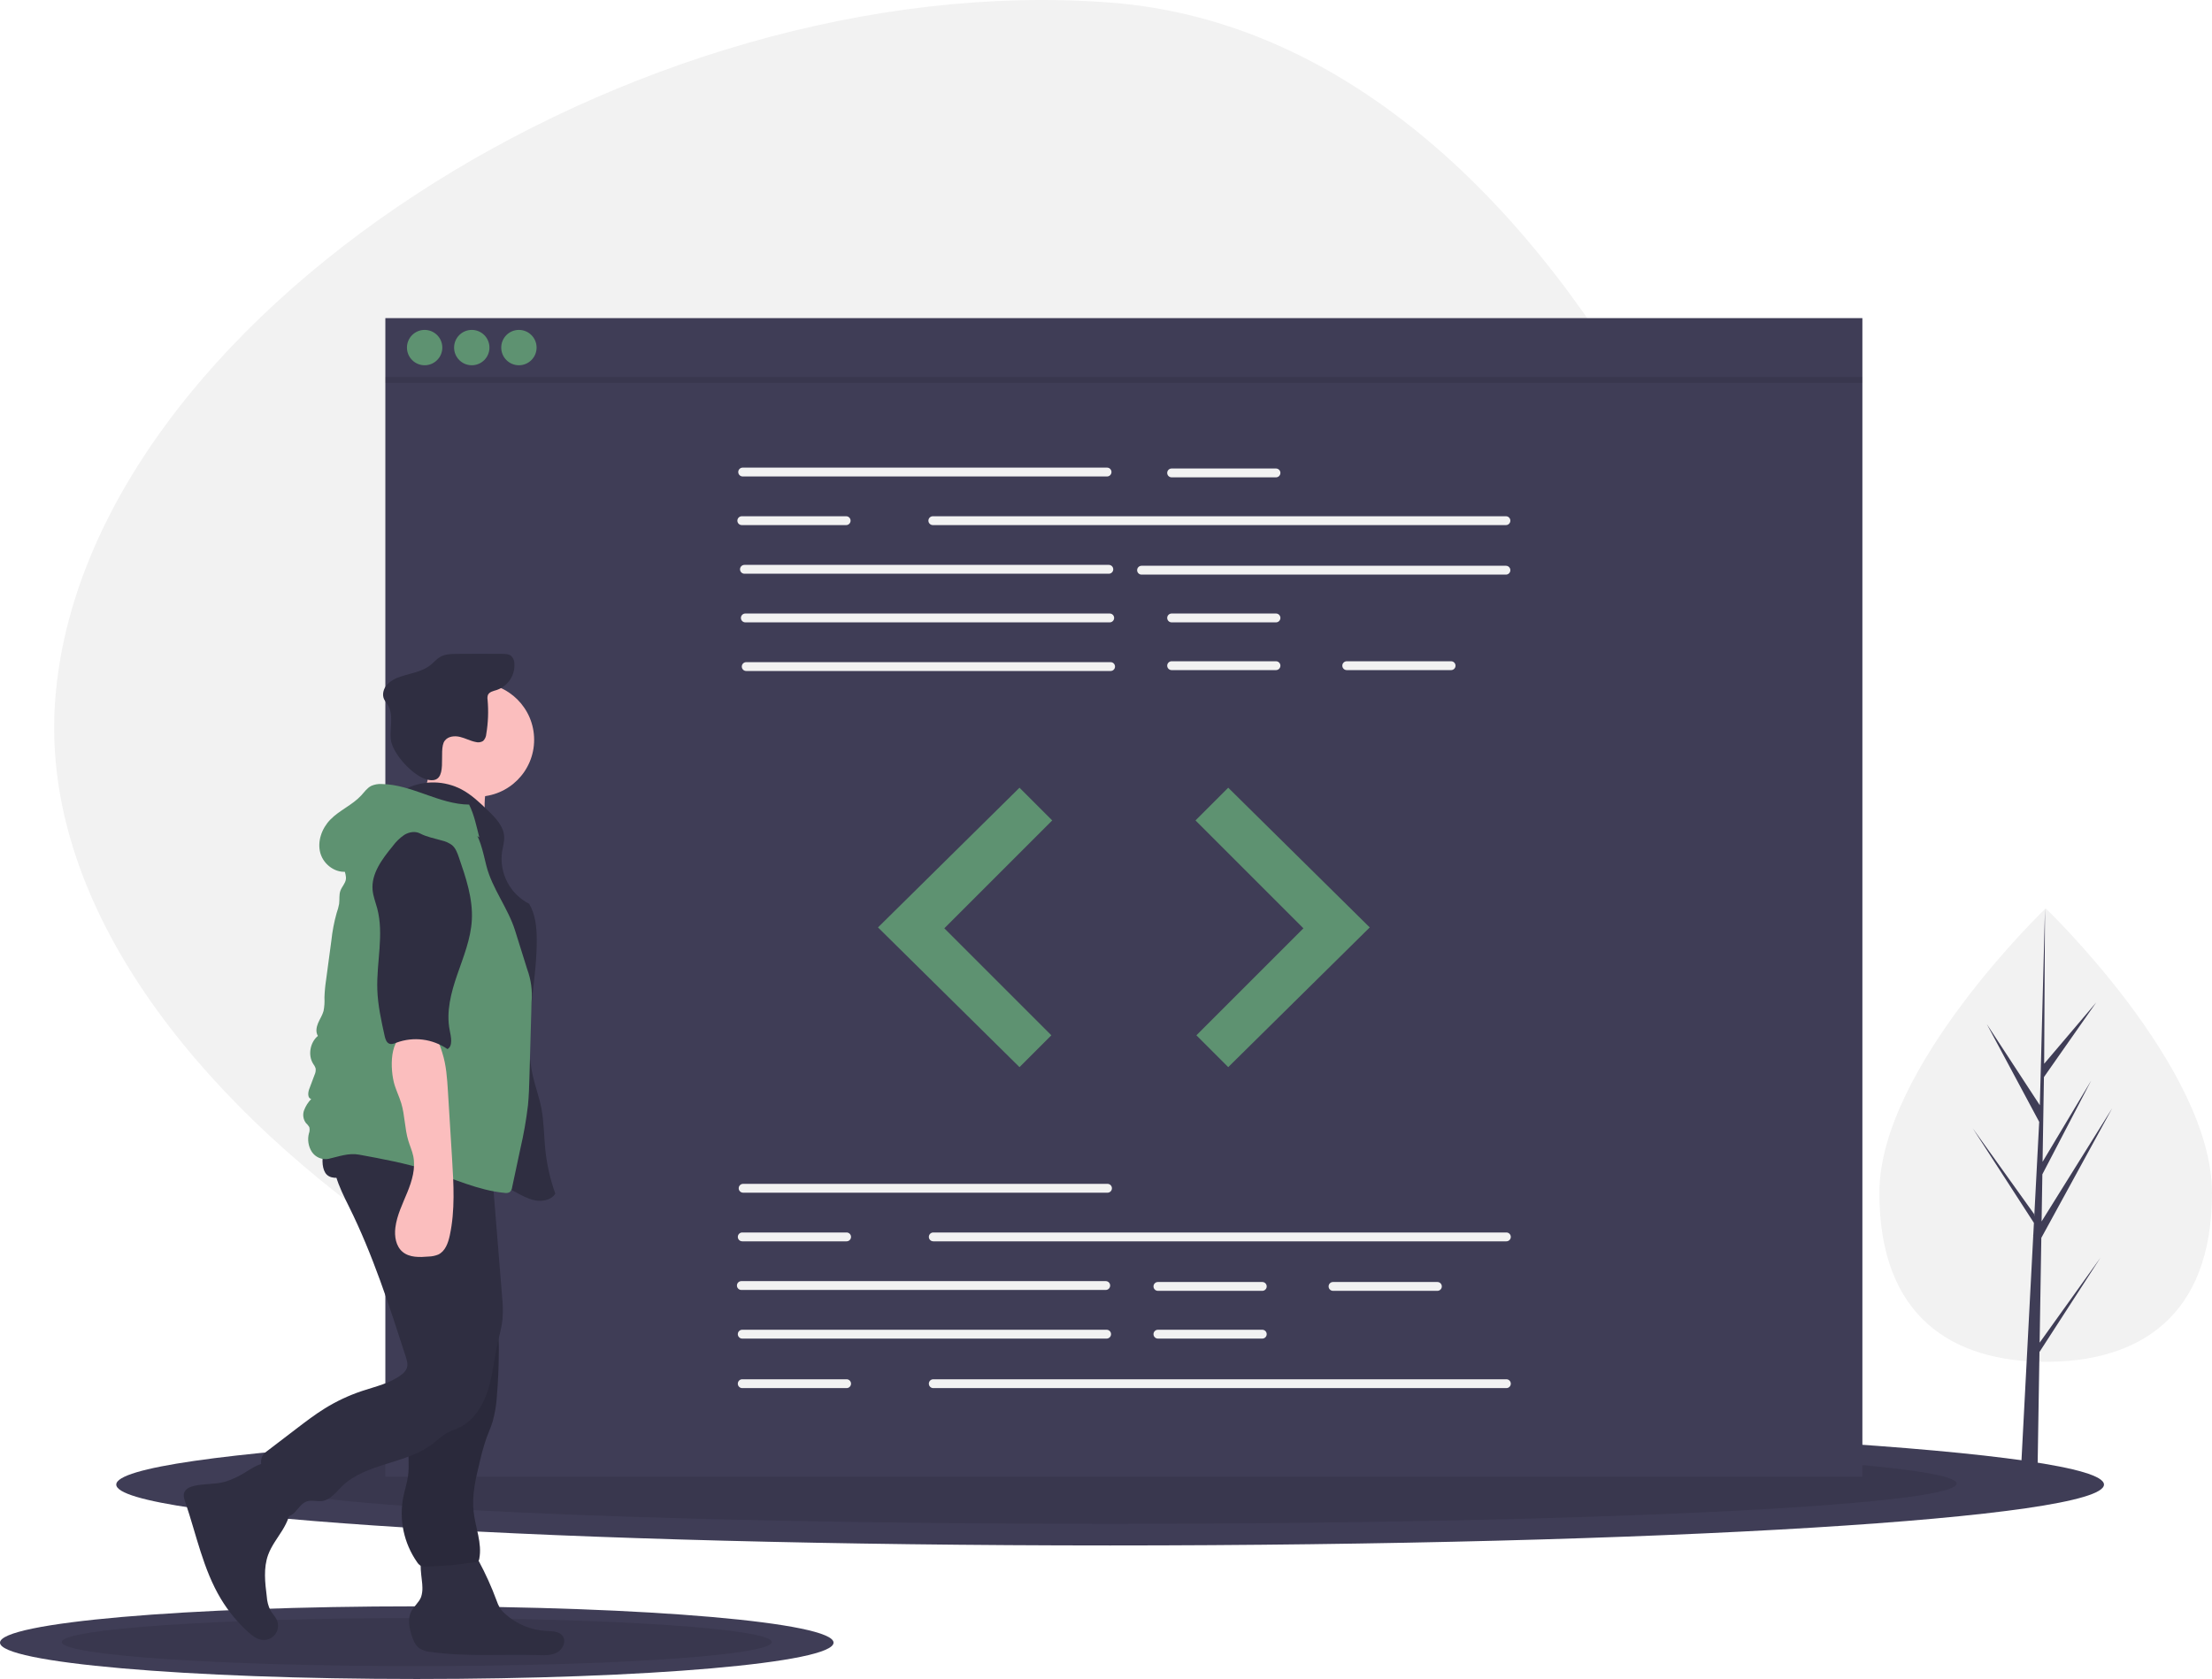
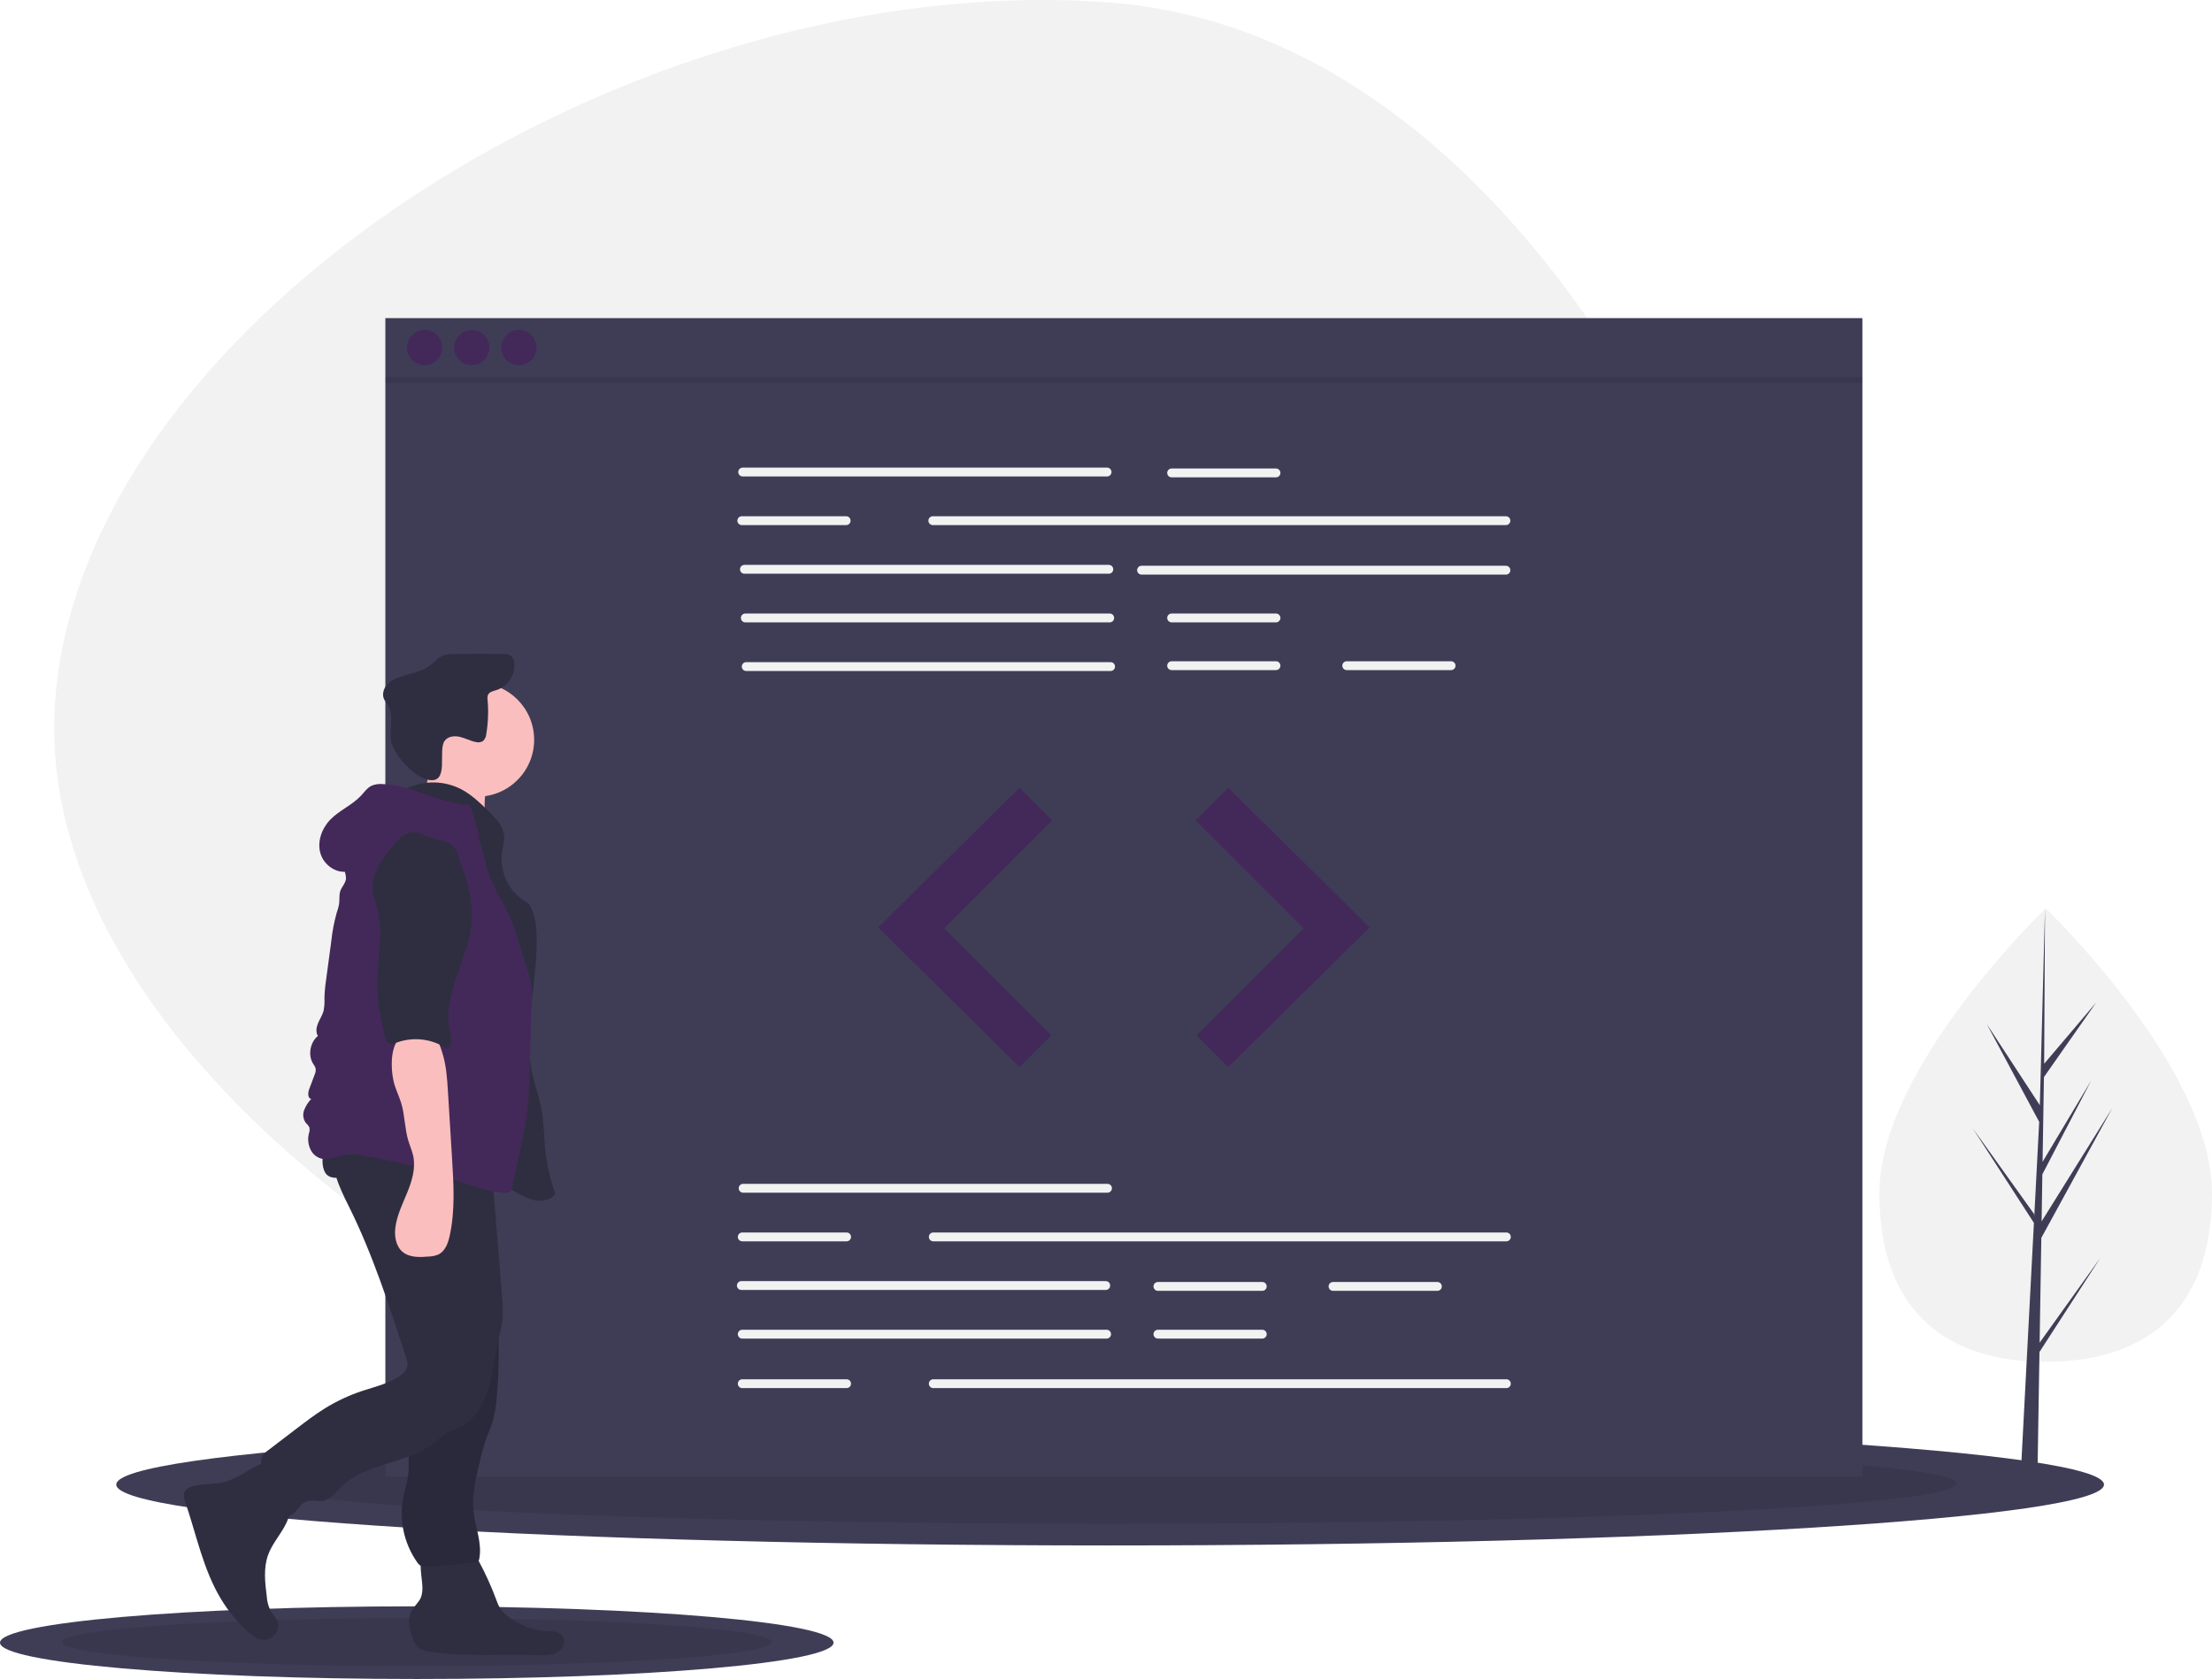
<svg xmlns="http://www.w3.org/2000/svg" data-name="Layer 1" width="1126.194" height="855" viewBox="0 0 1126.194 855">
  <path d="M544.864 755.938C302.465 737.49 13.394 549.672 28.111 356.28S322.797-17.142 565.196 1.305 947.128 381.167 932.41 574.558s-145.148 199.827-387.547 181.38z" fill="#f2f2f2" />
  <ellipse cx="565.194" cy="756" rx="506" ry="31" fill="#3f3d56" />
  <ellipse cx="565.194" cy="755.5" rx="431" ry="20.5" opacity=".1" />
  <ellipse cx="212.194" cy="836.5" rx="212.194" ry="18.5" fill="#3f3d56" />
  <ellipse cx="212.194" cy="836.202" rx="180.742" ry="12.234" opacity=".1" />
  <path fill="#3f3d56" d="M196.194 162h752v590h-752z" />
  <path d="M563.638 242.63H378.12a2.251 2.251 0 110-4.504h185.518a2.251 2.251 0 010 4.503zm203.079 24.765H474.932a2.251 2.251 0 010-4.503h291.785a2.251 2.251 0 110 4.503zM564.539 292.16H379.02a2.251 2.251 0 110-4.502h185.518a2.251 2.251 0 110 4.503zm202.178.45H581.199a2.251 2.251 0 010-4.502h185.518a2.251 2.251 0 110 4.503zm-201.728 24.316H379.471a2.251 2.251 0 010-4.503H564.99a2.251 2.251 0 110 4.503zm.451 24.766H379.921a2.251 2.251 0 010-4.503h185.517a2.251 2.251 0 110 4.503zm84.203-98.612h-53.134a2.251 2.251 0 010-4.503h53.134a2.251 2.251 0 110 4.502zm0 73.846h-53.134a2.251 2.251 0 010-4.503h53.134a2.251 2.251 0 110 4.503zm0 24.316h-53.134a2.251 2.251 0 110-4.503h53.134a2.251 2.251 0 110 4.503zm89.157 0h-53.134a2.251 2.251 0 010-4.503h53.133a2.251 2.251 0 110 4.503zm-307.996-73.847H377.67a2.251 2.251 0 010-4.503h53.134a2.251 2.251 0 010 4.503zM563.863 607.36H378.346a2.251 2.251 0 010-4.502h185.517a2.251 2.251 0 010 4.503zm-.9 49.532H377.445a2.251 2.251 0 110-4.503h185.518a2.251 2.251 0 010 4.503zm.45 24.766H377.895a2.251 2.251 0 110-4.503h185.518a2.251 2.251 0 110 4.503zm79.25-24.316H589.53a2.251 2.251 0 010-4.503h53.133a2.251 2.251 0 010 4.503zm0 24.316H589.53a2.251 2.251 0 010-4.503h53.133a2.251 2.251 0 110 4.503zm89.157-24.316h-53.134a2.251 2.251 0 110-4.503h53.134a2.251 2.251 0 010 4.503zm35.122-25.216H475.157a2.251 2.251 0 010-4.503h291.785a2.251 2.251 0 010 4.503zm-335.913 0h-53.134a2.251 2.251 0 010-4.503h53.134a2.251 2.251 0 010 4.503zm335.913 74.748H475.157a2.251 2.251 0 110-4.503h291.785a2.251 2.251 0 010 4.503zm-335.913 0h-53.134a2.251 2.251 0 110-4.503h53.134a2.251 2.251 0 110 4.503z" fill="#f2f2f2" />
-   <path fill="#5e9271" d="M519.06 401.13l-72.046 71.145 72.046 71.145 16.21-16.21-54.484-54.485 54.934-54.935-16.66-16.66zm106.267 0l72.046 71.145-72.046 71.145-16.21-16.21 54.485-54.485-54.935-54.935 16.66-16.66z" />
-   <circle cx="216.194" cy="177" r="9" fill="#5e9271" />
-   <circle cx="240.194" cy="177" r="9" fill="#5e9271" />
-   <circle cx="264.194" cy="177" r="9" fill="#5e9271" />
+   <path fill="#432959" d="M519.06 401.13l-72.046 71.145 72.046 71.145 16.21-16.21-54.484-54.485 54.934-54.935-16.66-16.66zm106.267 0l72.046 71.145-72.046 71.145-16.21-16.21 54.485-54.485-54.935-54.935 16.66-16.66z" />
+   <circle cx="216.194" cy="177" r="9" fill="#432959" />
+   <circle cx="240.194" cy="177" r="9" fill="#432959" />
+   <circle cx="264.194" cy="177" r="9" fill="#432959" />
  <path opacity=".1" d="M196.194 192h752v3h-752z" />
  <path d="M1126.194 607.454c0 63.77-37.911 86.037-84.677 86.037s-84.676-22.266-84.676-86.037 84.676-144.898 84.676-144.898 84.677 81.126 84.677 144.898z" fill="#f2f2f2" />
  <path fill="#3f3d56" d="M1038.433 683.736l.867-53.371 36.091-66.027-35.955 57.655.39-23.998 24.873-47.769-24.77 41.419.701-43.161 26.635-38.031-26.525 31.244.438-79.141-2.753 104.769.226-4.322-27.08-41.451 26.646 49.748-2.523 48.203-.075-1.28-31.219-43.621 31.124 48.141-.315 6.028-.057.091.026.495-6.402 122.296h8.553l1.026-63.168 31.049-48.024-30.971 43.275z" />
  <path d="M122.622 751.091a43.126 43.126 0 01-8.178 3.503c-5.08 1.387-10.508.878-15.638 2.063-2.1.485-4.386 1.499-5.054 3.548-.49 1.504.043 3.127.554 4.624 5.668 16.62 9.085 34.266 18.125 49.32a74.64 74.64 0 0013.992 16.988c2.056 1.852 4.385 3.664 7.136 3.955a7.248 7.248 0 007.37-10.182c-.81-1.801-2.317-3.197-3.289-4.916a18.757 18.757 0 01-1.819-6.99c-.893-7.11-1.754-14.538.71-21.266 1.651-4.512 4.681-8.359 7.206-12.447s4.621-8.772 4.06-13.544c-.384-3.257-1.972-6.237-3.65-9.054-1.682-2.823-5.005-10.409-8.383-11.35-3.507-.979-10.084 4.181-13.142 5.748zm92.435 57.409a14.019 14.019 0 01-.664 4.745c-1.057 2.793-3.68 4.706-5.036 7.367-1.885 3.7-1.03 8.174.218 12.135.783 2.483 1.81 5.067 3.913 6.602a12.893 12.893 0 005.954 1.908c18.036 2.496 36.358 1.064 54.558 1.587 3.317.095 6.83.211 9.725-1.41s4.686-5.697 2.717-8.368c-1.769-2.398-5.265-2.376-8.242-2.517a33.912 33.912 0 01-20.913-8.615 15.112 15.112 0 01-2.934-3.377 20.753 20.753 0 01-1.534-3.517 156.799 156.799 0 00-9.083-20.119c-.98-1.815-2.087-3.705-3.906-4.676a10.323 10.323 0 00-4.24-.926c-4.536-.294-16.283-1.838-19.79 1.69-3.242 3.26-.672 13.351-.743 17.491z" fill="#2f2e41" />
  <circle cx="242.971" cy="376.72" r="28.975" fill="#fbbebe" />
  <path d="M216.806 400.646c-1.724 4.614-4.647 8.947-8.9 11.43l40.074 8.174a42.453 42.453 0 01-.562-17.869 10.3 10.3 0 00.24-4.409c-.754-2.907-4.027-4.306-6.955-4.974-7.314-1.667-13.782-2.561-20.579-5.792-2.077 3.557-1.787 9.34-3.318 13.44z" fill="#fbbebe" />
  <path d="M207.57 401.227a31.338 31.338 0 0127.314.714c5.138 2.707 9.392 6.794 13.571 10.826 3.853 3.717 7.963 7.972 8.236 13.319.133 2.59-.676 5.122-1.084 7.683a25.766 25.766 0 0013.78 26.47c3.184 5.303 3.84 11.729 3.89 17.914.185 23.436-7.21 47.16-1.93 69.995 1.239 5.362 3.16 10.554 4.231 15.952 1.387 6.99 1.319 14.18 2.044 21.27a95.266 95.266 0 005.114 22.495c-1.744 2.774-5.374 3.837-8.643 3.613s-6.325-1.644-9.242-3.136c-14.123-7.227-27.059-16.757-41.687-22.9-9.677-4.063-19.987-6.595-29.376-11.288s-18.12-12.142-20.99-22.238c-1.241-4.365-1.318-8.965-1.385-13.503-.286-19.114-.55-38.436 3.61-57.094 3.669-16.453 10.741-32.194 12.284-48.98.502-5.465.513-11.314 3.566-15.874 4.315-6.445 13.632-8.114 16.698-15.238z" fill="#2f2e41" />
  <path d="M226.492 377.13c1.707-2.228 5-2.531 7.727-1.872s5.243 2.064 7.998 2.598a4.675 4.675 0 003.743-.526 5.444 5.444 0 001.616-3.57 68.163 68.163 0 00.67-17.38 5.147 5.147 0 01.16-2.438c.681-1.643 2.762-2.034 4.461-2.562a13.316 13.316 0 009.013-13.633 5.42 5.42 0 00-1.657-3.74c-1.175-.958-2.82-1.017-4.336-1.029q-11.683-.094-23.366.006c-2.883.024-5.91.095-8.41 1.532-1.847 1.063-3.221 2.773-4.88 4.112-4.326 3.491-10.178 4.201-15.441 5.99a15.308 15.308 0 00-6.768 4.036c-1.75 2-2.592 4.974-1.492 7.393a26.252 26.252 0 001.886 2.904c3.105 4.964 1.038 11.403 1.502 17.24.579 7.288 11.365 19.111 18.679 20.836 11.807 2.784 4.986-15.113 8.895-19.898zm-16.358 319.553c.745 5.321 1.701 10.661 1.446 16.029-.357 7.493-3.06 14.714-3.56 22.2-.372 5.59.49 11.241-.286 16.79-.497 3.554-1.656 6.979-2.373 10.494a43.395 43.395 0 006.973 33.266 5.448 5.448 0 002.024 1.96 5.714 5.714 0 002.507.333 179.947 179.947 0 0025.17-2.288 2.414 2.414 0 001.617-.713 2.266 2.266 0 00.35-.954c1.545-7.936-1.976-15.893-2.871-23.928-.956-8.58 1.103-17.178 3.146-25.565a113.548 113.548 0 013.467-12.228c.988-2.697 2.181-5.32 3.037-8.063a61.46 61.46 0 002.202-13.202q.892-10.575.945-21.2a88.958 88.958 0 00-1.665-20.01c-1.878-8.337-5.724-16.08-9.536-23.73a15.029 15.029 0 00-5.618 2.67 125.38 125.38 0 01-15.35 8.481c-3.567 1.657-10.522 2.834-12.786 6.286-2.232 3.405-.792 10.35-.621 14.106q.439 9.667 1.782 19.266z" fill="#2f2e41" />
  <path d="M210.134 696.683c.745 5.321 1.701 10.661 1.446 16.029-.357 7.493-3.06 14.714-3.56 22.2-.372 5.59.49 11.241-.286 16.79-.497 3.554-1.656 6.979-2.373 10.494a43.395 43.395 0 006.973 33.266 5.448 5.448 0 002.024 1.96 5.714 5.714 0 002.507.333 179.947 179.947 0 0025.17-2.288 2.414 2.414 0 001.617-.713 2.266 2.266 0 00.35-.954c1.545-7.936-1.976-15.893-2.871-23.928-.956-8.58 1.103-17.178 3.146-25.565a113.548 113.548 0 013.467-12.228c.988-2.697 2.181-5.32 3.037-8.063a61.46 61.46 0 002.202-13.202q.892-10.575.945-21.2a88.958 88.958 0 00-1.665-20.01c-1.878-8.337-5.724-16.08-9.536-23.73a15.029 15.029 0 00-5.618 2.67 125.38 125.38 0 01-15.35 8.481c-3.567 1.657-10.522 2.834-12.786 6.286-2.232 3.405-.792 10.35-.621 14.106q.439 9.667 1.782 19.266z" opacity=".1" />
  <path d="M170.961 583.018c-3.848 10.36 1.808 21.554 6.722 31.452 12.106 24.386 20.513 50.408 28.875 76.317.626 1.941 1.252 4.059.554 5.975a7.825 7.825 0 01-2.822 3.347c-5.766 4.379-13.107 5.938-19.975 8.23a90.184 90.184 0 00-18.943 8.88c-4.976 3.083-9.639 6.643-14.291 10.197l-14.812 11.312a9.903 9.903 0 00-2.476 2.397c-1.429 2.241-.844 5.167-.132 7.728a131.432 131.432 0 007.252 19.792 6.911 6.911 0 002.63 3.447c2.312 1.242 5.14-.405 6.905-2.347s3.292-4.36 5.78-5.193c2.487-.833 5.223.176 7.819-.189 4.198-.59 6.986-4.457 10.012-7.426 12.366-12.131 33.01-11.251 46.613-21.977a59.228 59.228 0 016.23-4.868c2.3-1.36 4.908-2.105 7.294-3.307 7.257-3.654 11.819-11.208 14.262-18.957s3.141-15.928 4.897-23.86c.908-4.101 2.103-8.158 2.507-12.339a66.094 66.094 0 00-.253-11.666l-4.908-60.715c-.4-4.943-.8-9.893-1.576-14.79-14.577.52-29.143 1.107-43.728 1.28-11.605.136-23.424.948-34.436-2.72z" fill="#2f2e41" />
  <path d="M165.602 597.221c1.978 3.18 6.79 3.114 10.105 1.37s5.889-4.672 9.21-6.4c4.464-2.323 9.747-2.236 14.777-2.094 7.963.225 16.025.465 23.687 2.647 7.924 2.257 15.64 6.603 23.834 5.736 1.425-.15 2.985-.56 3.76-1.765a5.544 5.544 0 00.62-2.836l.268-7.159a6.464 6.464 0 00-.57-3.625 6.082 6.082 0 00-2.716-2.08c-11.663-5.646-24.964-6.697-37.915-7.14q-9.874-.34-19.757-.28c-5.591.035-12.303-.774-17.739.72-7.295 2.005-11.265 16.954-7.563 22.906z" fill="#2f2e41" />
-   <path d="M238.84 409.726c-15.283-.136-29.132-10.223-44.413-10.469a11.514 11.514 0 00-5.392.93c-2.13 1.073-3.53 3.147-5.147 4.9-4.518 4.892-11.061 7.504-15.703 12.28-4.352 4.478-6.773 11.15-5.055 17.153s8.204 10.609 14.28 9.165a36.8 36.8 0 0114.336-19.479 72.887 72.887 0 0111.206-5.882c6.868-3.112 14.547-6.283 21.718-3.95a30.638 30.638 0 017.409 4.04l11.954 8.03c-1.393-5.494-2.646-11.656-5.194-16.718z" fill="#5e9271" />
-   <path d="M175.65 438.374c-2.03 2.532.893 6.2.446 9.413-.298 2.135-2.055 3.766-2.786 5.793-.758 2.1-.356 4.427-.644 6.642a28.489 28.489 0 01-1.275 4.73 84.975 84.975 0 00-2.686 14.025l-2.675 19.975a75.681 75.681 0 00-.846 9.078 27.107 27.107 0 01-.452 6.787c-.592 2.183-1.904 4.093-2.786 6.176s-1.292 4.602-.1 6.524c-3.991 3.325-5.178 9.854-2.387 14.235a7.9 7.9 0 011.23 2.265 5.82 5.82 0 01-.542 3.34l-2.704 7.207c-.693 1.845-.912 4.653 1.013 5.074a17.006 17.006 0 00-3.651 5.767 6.866 6.866 0 00.972 6.506 8.289 8.289 0 011.695 2.056 5.473 5.473 0 01-.196 3.243 11.906 11.906 0 001.473 9.334 8.371 8.371 0 008.418 3.608c5.41-1.22 10.273-3.147 15.728-2.146 11.746 2.156 23.53 4.32 34.906 7.952 12.984 4.146 25.556 10.225 39.126 11.5a3.798 3.798 0 002.617-.406 3.93 3.93 0 001.21-2.488l4.194-19.665a202.363 202.363 0 003.855-22.027c.477-4.781.613-9.59.75-14.393l1.08-38.23a38.197 38.197 0 00-2.2-16.62l-6.218-19.848c-3.548-11.327-11.687-21.372-14.585-32.882-1.834-7.285-3.19-15.103-8.108-20.781-7.013-8.095-19.145-9.354-29.764-7.962-4.797.628-9.636 1.714-13.785 4.201-4.798 2.877-8.333 7.41-11.753 11.837-2.818 3.649-5.687 6.582-8.57 10.18z" fill="#5e9271" />
+   <path d="M238.84 409.726c-15.283-.136-29.132-10.223-44.413-10.469a11.514 11.514 0 00-5.392.93c-2.13 1.073-3.53 3.147-5.147 4.9-4.518 4.892-11.061 7.504-15.703 12.28-4.352 4.478-6.773 11.15-5.055 17.153s8.204 10.609 14.28 9.165a36.8 36.8 0 0114.336-19.479 72.887 72.887 0 0111.206-5.882c6.868-3.112 14.547-6.283 21.718-3.95a30.638 30.638 0 017.409 4.04l11.954 8.03c-1.393-5.494-2.646-11.656-5.194-16.718z" fill="#432959" />
+   <path d="M175.65 438.374c-2.03 2.532.893 6.2.446 9.413-.298 2.135-2.055 3.766-2.786 5.793-.758 2.1-.356 4.427-.644 6.642a28.489 28.489 0 01-1.275 4.73 84.975 84.975 0 00-2.686 14.025l-2.675 19.975a75.681 75.681 0 00-.846 9.078 27.107 27.107 0 01-.452 6.787c-.592 2.183-1.904 4.093-2.786 6.176s-1.292 4.602-.1 6.524c-3.991 3.325-5.178 9.854-2.387 14.235a7.9 7.9 0 011.23 2.265 5.82 5.82 0 01-.542 3.34l-2.704 7.207c-.693 1.845-.912 4.653 1.013 5.074a17.006 17.006 0 00-3.651 5.767 6.866 6.866 0 00.972 6.506 8.289 8.289 0 011.695 2.056 5.473 5.473 0 01-.196 3.243 11.906 11.906 0 001.473 9.334 8.371 8.371 0 008.418 3.608c5.41-1.22 10.273-3.147 15.728-2.146 11.746 2.156 23.53 4.32 34.906 7.952 12.984 4.146 25.556 10.225 39.126 11.5a3.798 3.798 0 002.617-.406 3.93 3.93 0 001.21-2.488l4.194-19.665a202.363 202.363 0 003.855-22.027c.477-4.781.613-9.59.75-14.393l1.08-38.23a38.197 38.197 0 00-2.2-16.62l-6.218-19.848c-3.548-11.327-11.687-21.372-14.585-32.882-1.834-7.285-3.19-15.103-8.108-20.781-7.013-8.095-19.145-9.354-29.764-7.962-4.797.628-9.636 1.714-13.785 4.201-4.798 2.877-8.333 7.41-11.753 11.837-2.818 3.649-5.687 6.582-8.57 10.18z" fill="#432959" />
  <path d="M200.444 550.823c.875 3.773 2.712 7.252 3.837 10.957 1.884 6.21 1.725 12.896 3.605 19.106.79 2.606 1.933 5.109 2.5 7.773 1.32 6.21-.608 12.635-3.004 18.515s-5.313 11.678-6.09 17.98c-.549 4.438.238 9.45 3.66 12.33 3.551 2.99 8.712 2.788 13.338 2.39a14.016 14.016 0 004.841-1.008c3.538-1.673 5.028-5.86 5.855-9.685 2.771-12.819 1.98-26.106 1.174-39.196l-2.106-34.235c-.405-6.59-.84-13.318-2.87-19.646-.74-2.302-2.027-6.954-4.13-8.424-2.082-1.455-8.03-1.52-10.608-1.641-12.098-.569-11.963 16.317-10.002 24.784z" fill="#fbbebe" />
  <path d="M213.848 424.423c-2.47-1.293-5.583-.736-7.972.705a24.568 24.568 0 00-5.972 5.798c-5.338 6.517-10.99 13.995-10.198 22.382.296 3.145 1.5 6.12 2.317 9.172 3.58 13.38-.379 27.53.075 41.373.263 7.999 2.003 15.867 3.737 23.68.353 1.594.92 3.44 2.462 3.977 1.16.403 2.41-.115 3.558-.551a28.371 28.371 0 0125.963 3.272c2.865-1.529 1.791-6.363 1.149-9.546-1.909-9.457.682-19.214 3.828-28.335s6.91-18.23 7.432-27.865c.59-10.916-3.029-21.57-6.6-31.903-.78-2.255-1.631-4.62-3.438-6.178a13.665 13.665 0 00-5.203-2.377c-3.793-1.121-7.634-1.769-11.138-3.604z" fill="#2f2e41" />
</svg>
